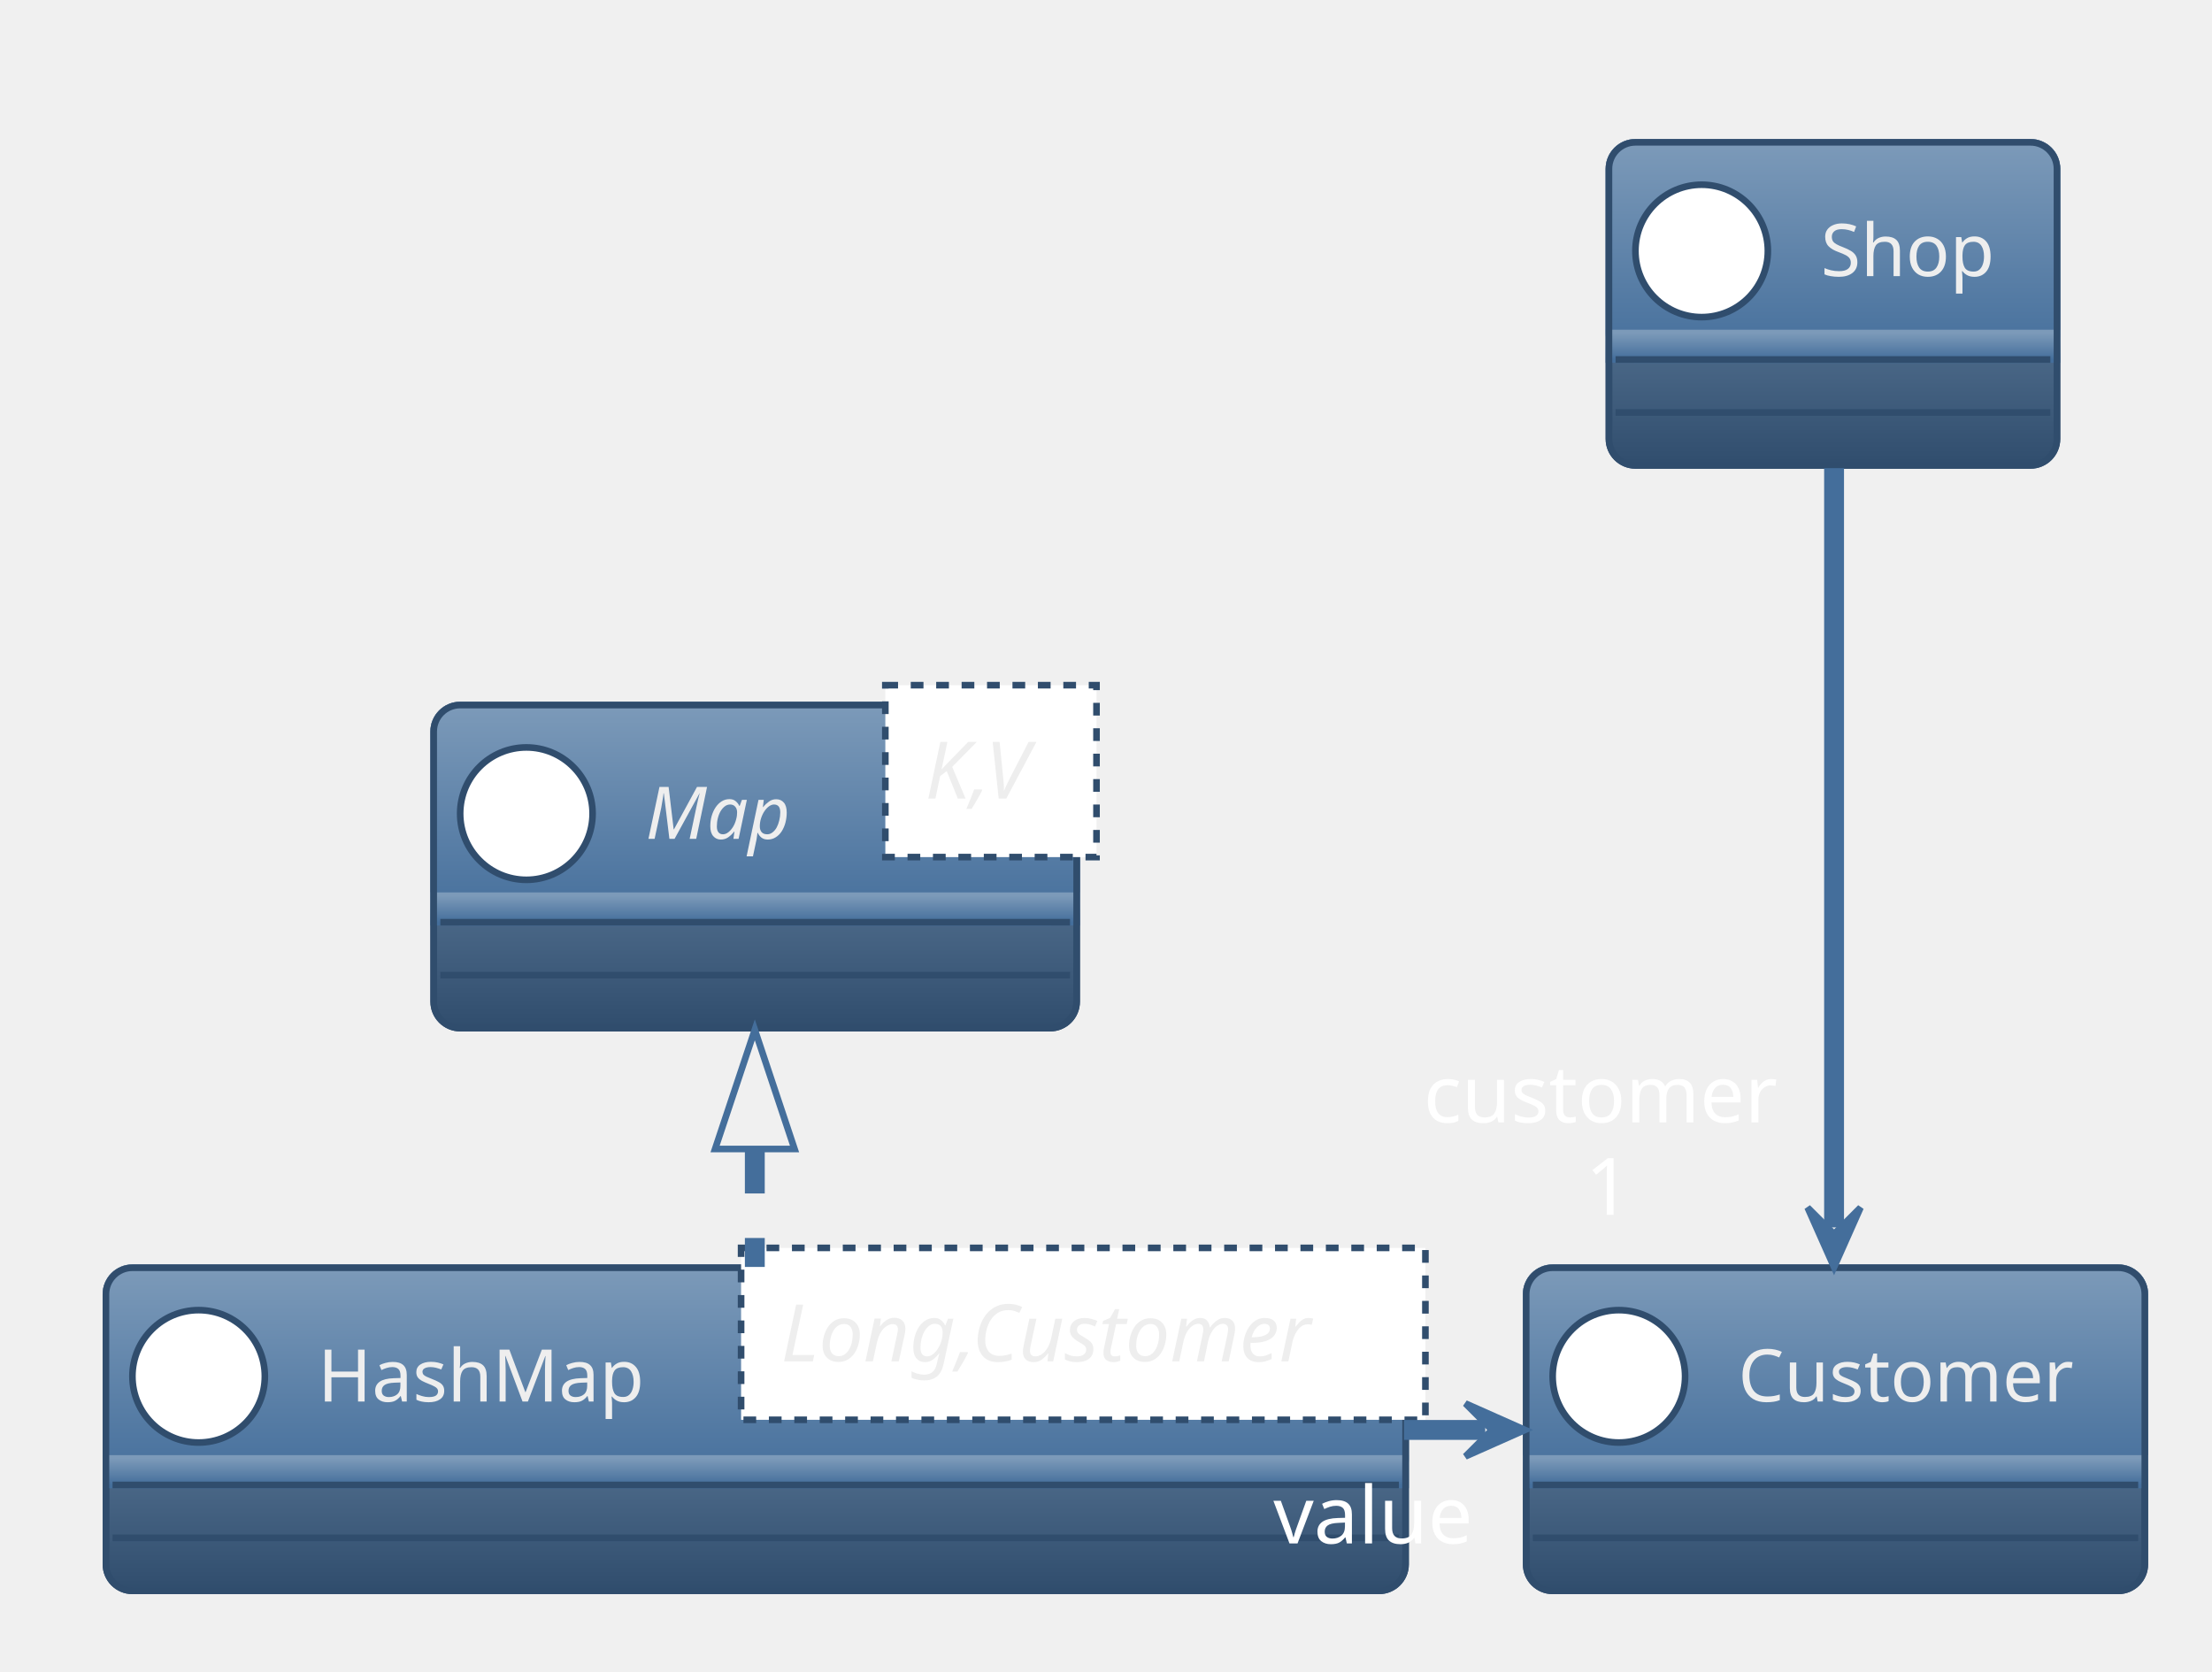
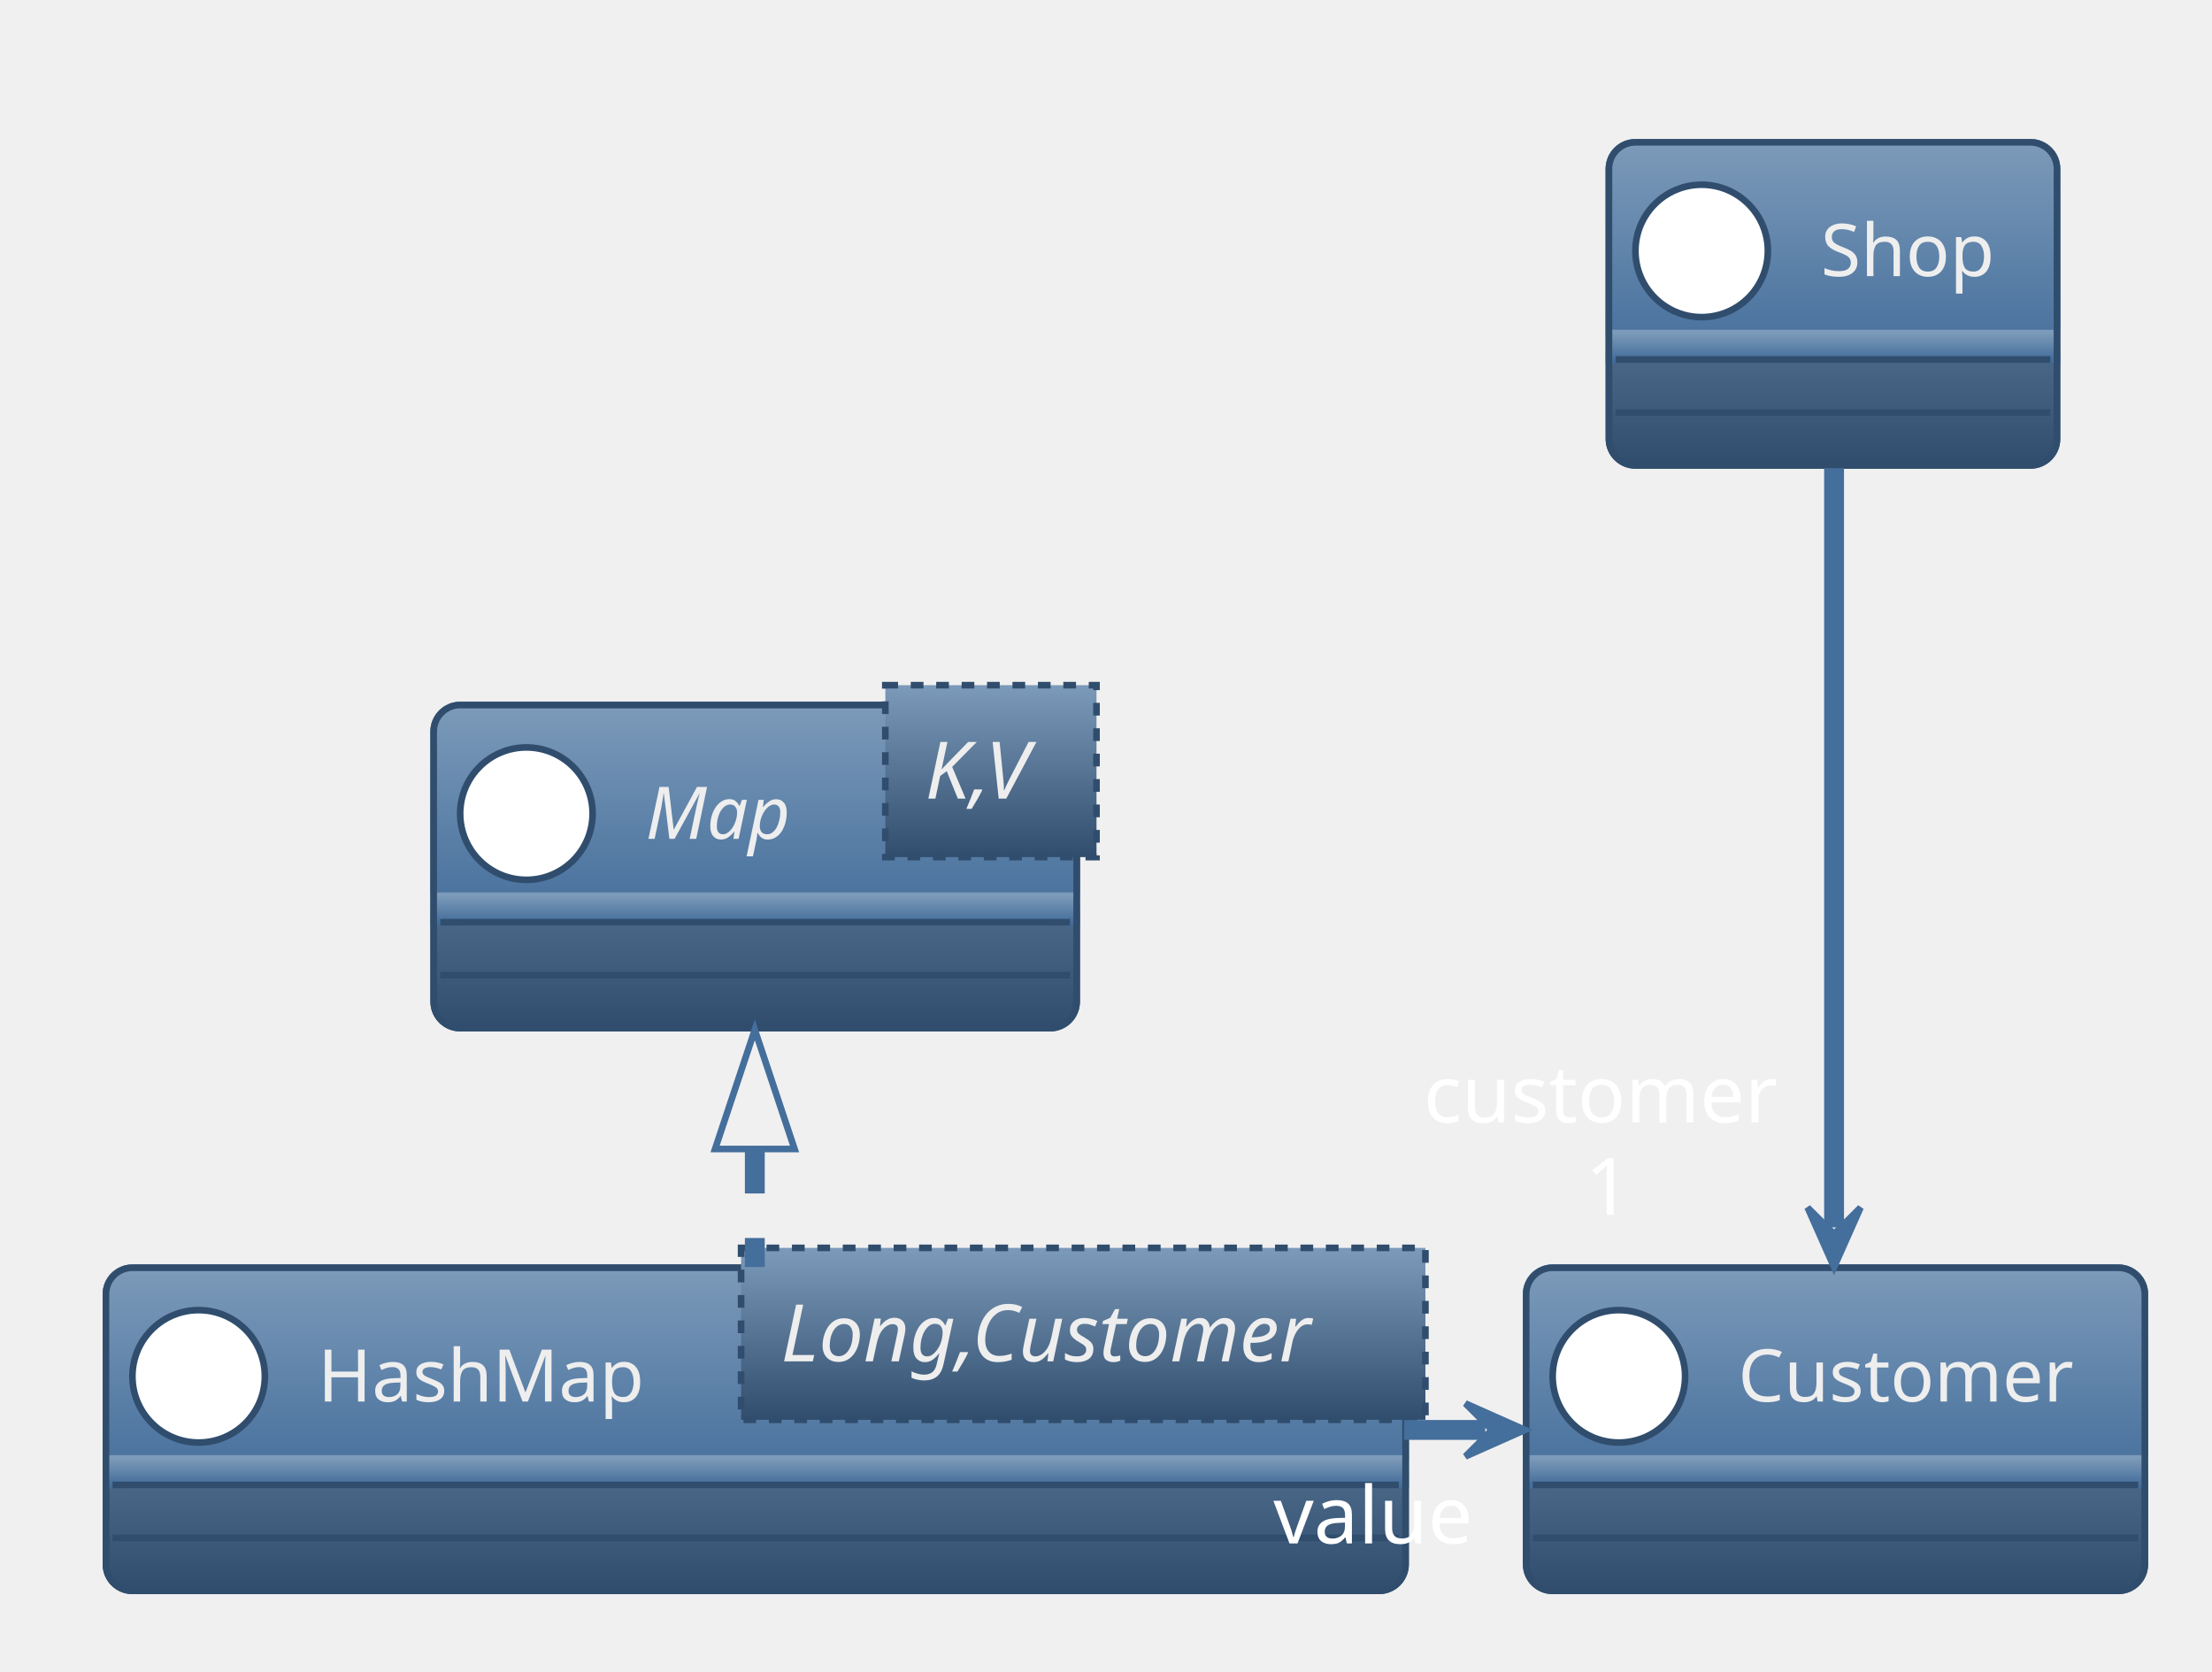
<svg xmlns="http://www.w3.org/2000/svg" contentStyleType="text/css" height="263.542px" preserveAspectRatio="none" style="width:348px;height:263px;background:#FFFFFF;" version="1.1" viewBox="0 0 348 263" width="348.958px" zoomAndPan="magnify">
  <defs>
    <linearGradient id="gahuwg7th4cpo0" x1="50%" x2="50%" y1="0%" y2="100%">
      <stop offset="0%" stop-color="#7C9AB9" />
      <stop offset="100%" stop-color="#304D6D" />
    </linearGradient>
    <linearGradient id="gahuwg7th4cpo1" x1="50%" x2="50%" y1="0%" y2="100%">
      <stop offset="0%" stop-color="#7C9AB9" />
      <stop offset="100%" stop-color="#446E9B" />
    </linearGradient>
  </defs>
  <g>
    <g id="elem_Map">
      <rect codeLine="8" fill="url(#gahuwg7th4cpo0)" height="50.838" id="Map" rx="4.167" ry="4.167" style="stroke:#304D6D;stroke-width:1.042;" width="101.153" x="68.229" y="110.938" />
      <rect fill="url(#gahuwg7th4cpo1)" height="34.172" rx="4.167" ry="4.167" style="stroke:url(#gahuwg7th4cpo1);stroke-width:1.042;" width="101.153" x="68.229" y="110.938" />
      <rect fill="url(#gahuwg7th4cpo1)" height="4.167" style="stroke:url(#gahuwg7th4cpo1);stroke-width:1.042;" width="101.153" x="68.229" y="140.942" />
      <rect codeLine="8" fill="none" height="50.838" id="Map" rx="4.167" ry="4.167" style="stroke:#304D6D;stroke-width:1.042;" width="101.153" x="68.229" y="110.938" />
      <ellipse cx="82.812" cy="128.023" fill="#FFFFFF" rx="10.417" ry="10.417" style="stroke:#304D6D;stroke-width:1.042;" />
      <path d="M79.704,125.191 L79.704,123.596 L85.124,123.596 L85.124,125.191 L83.317,125.191 L83.317,131.116 L85.124,131.116 L85.124,132.711 L79.704,132.711 L79.704,131.116 L81.51,131.116 L81.51,125.191 L79.704,125.191 Z " fill="#FFFFFF" />
      <text fill="#EEEEEE" font-family="Verdana" font-size="11.458" font-style="italic" lengthAdjust="spacing" textLength="24.181" x="101.562" y="131.99">Map</text>
-       <rect fill="#FFFFFF" height="27.051" style="stroke:#304D6D;stroke-width:1.042;stroke-dasharray:2.0,2.0;" width="33.221" x="139.285" y="107.812" />
+       <rect fill="url(#gahuwg7th4cpo0)" height="27.051" style="stroke:#304D6D;stroke-width:1.042;stroke-dasharray:2.0,2.0;" width="33.221" x="139.285" y="107.812" />
      <text fill="#EEEEEE" font-family="Verdana" font-size="12.5" font-style="italic" lengthAdjust="spacing" textLength="20.721" x="145.535" y="125.665">K,V</text>
      <line style="stroke:#304D6D;stroke-width:1.042;" x1="69.271" x2="168.34" y1="145.109" y2="145.109" />
      <line style="stroke:#304D6D;stroke-width:1.042;" x1="69.271" x2="168.34" y1="153.442" y2="153.442" />
    </g>
    <g id="elem_HashMap">
      <rect codeLine="9" fill="url(#gahuwg7th4cpo0)" height="50.838" id="HashMap" rx="4.167" ry="4.167" style="stroke:#304D6D;stroke-width:1.042;" width="204.461" x="16.667" y="199.479" />
      <rect fill="url(#gahuwg7th4cpo1)" height="34.172" rx="4.167" ry="4.167" style="stroke:url(#gahuwg7th4cpo1);stroke-width:1.042;" width="204.461" x="16.667" y="199.479" />
      <rect fill="url(#gahuwg7th4cpo1)" height="4.167" style="stroke:url(#gahuwg7th4cpo1);stroke-width:1.042;" width="204.461" x="16.667" y="229.484" />
      <rect codeLine="9" fill="none" height="50.838" id="HashMap" rx="4.167" ry="4.167" style="stroke:#304D6D;stroke-width:1.042;" width="204.461" x="16.667" y="199.479" />
      <ellipse cx="31.25" cy="216.565" fill="#FFFFFF" rx="10.417" ry="10.417" style="stroke:#304D6D;stroke-width:1.042;" />
      <path d="M33.154,220.992 Q32.731,221.204 32.259,221.317 Q31.787,221.431 31.283,221.431 Q29.427,221.431 28.451,220.227 Q27.49,219.006 27.49,216.711 Q27.49,214.4 28.451,213.196 Q29.427,211.975 31.283,211.975 Q31.787,211.975 32.259,212.089 Q32.747,212.187 33.154,212.415 L33.154,214.417 Q32.699,213.993 32.259,213.798 Q31.82,213.586 31.364,213.586 Q30.371,213.586 29.866,214.384 Q29.362,215.165 29.362,216.711 Q29.362,218.241 29.866,219.023 Q30.371,219.804 31.364,219.804 Q31.82,219.804 32.259,219.609 Q32.699,219.413 33.154,218.99 L33.154,220.992 Z " fill="#FFFFFF" />
      <text fill="#EEEEEE" font-family="Verdana" font-size="11.458" lengthAdjust="spacing" textLength="53.051" x="50" y="220.532">HashMap</text>
-       <rect fill="#FFFFFF" height="27.051" style="stroke:#304D6D;stroke-width:1.042;stroke-dasharray:2.0,2.0;" width="107.66" x="116.592" y="196.354" />
+       <rect fill="url(#gahuwg7th4cpo0)" height="27.051" style="stroke:#304D6D;stroke-width:1.042;stroke-dasharray:2.0,2.0;" width="107.66" x="116.592" y="196.354" />
      <text fill="#EEEEEE" font-family="Verdana" font-size="12.5" font-style="italic" lengthAdjust="spacing" textLength="95.16" x="122.842" y="214.207">Long,Customer</text>
      <line style="stroke:#304D6D;stroke-width:1.042;" x1="17.708" x2="220.086" y1="233.651" y2="233.651" />
      <line style="stroke:#304D6D;stroke-width:1.042;" x1="17.708" x2="220.086" y1="241.984" y2="241.984" />
    </g>
    <g id="elem_Shop">
      <rect fill="url(#gahuwg7th4cpo0)" height="50.838" id="Shop" rx="4.167" ry="4.167" style="stroke:#304D6D;stroke-width:1.042;" width="70.486" x="253.125" y="22.396" />
      <rect fill="url(#gahuwg7th4cpo1)" height="34.172" rx="4.167" ry="4.167" style="stroke:url(#gahuwg7th4cpo1);stroke-width:1.042;" width="70.486" x="253.125" y="22.396" />
      <rect fill="url(#gahuwg7th4cpo1)" height="4.167" style="stroke:url(#gahuwg7th4cpo1);stroke-width:1.042;" width="70.486" x="253.125" y="52.401" />
      <rect fill="none" height="50.838" id="Shop" rx="4.167" ry="4.167" style="stroke:#304D6D;stroke-width:1.042;" width="70.486" x="253.125" y="22.396" />
      <ellipse cx="267.708" cy="39.482" fill="#FFFFFF" rx="10.417" ry="10.417" style="stroke:#304D6D;stroke-width:1.042;" />
      <path d="M269.613,43.909 Q269.19,44.12 268.717,44.234 Q268.245,44.348 267.741,44.348 Q265.885,44.348 264.909,43.144 Q263.949,41.923 263.949,39.628 Q263.949,37.317 264.909,36.112 Q265.885,34.892 267.741,34.892 Q268.245,34.892 268.717,35.006 Q269.206,35.103 269.613,35.331 L269.613,37.333 Q269.157,36.91 268.717,36.715 Q268.278,36.503 267.822,36.503 Q266.829,36.503 266.325,37.301 Q265.82,38.082 265.82,39.628 Q265.82,41.158 266.325,41.939 Q266.829,42.721 267.822,42.721 Q268.278,42.721 268.717,42.525 Q269.157,42.33 269.613,41.907 L269.613,43.909 Z " fill="#FFFFFF" />
      <text fill="#EEEEEE" font-family="Verdana" font-size="11.458" lengthAdjust="spacing" textLength="28.819" x="286.458" y="43.448">Shop</text>
      <line style="stroke:#304D6D;stroke-width:1.042;" x1="254.167" x2="322.569" y1="56.567" y2="56.567" />
      <line style="stroke:#304D6D;stroke-width:1.042;" x1="254.167" x2="322.569" y1="64.901" y2="64.901" />
    </g>
    <g id="elem_Customer">
      <rect fill="url(#gahuwg7th4cpo0)" height="50.838" id="Customer" rx="4.167" ry="4.167" style="stroke:#304D6D;stroke-width:1.042;" width="97.325" x="240.104" y="199.479" />
      <rect fill="url(#gahuwg7th4cpo1)" height="34.172" rx="4.167" ry="4.167" style="stroke:url(#gahuwg7th4cpo1);stroke-width:1.042;" width="97.325" x="240.104" y="199.479" />
      <rect fill="url(#gahuwg7th4cpo1)" height="4.167" style="stroke:url(#gahuwg7th4cpo1);stroke-width:1.042;" width="97.325" x="240.104" y="229.484" />
      <rect fill="none" height="50.838" id="Customer" rx="4.167" ry="4.167" style="stroke:#304D6D;stroke-width:1.042;" width="97.325" x="240.104" y="199.479" />
      <ellipse cx="254.688" cy="216.565" fill="#FFFFFF" rx="10.417" ry="10.417" style="stroke:#304D6D;stroke-width:1.042;" />
      <path d="M256.592,220.992 Q256.169,221.204 255.697,221.317 Q255.225,221.431 254.72,221.431 Q252.865,221.431 251.888,220.227 Q250.928,219.006 250.928,216.711 Q250.928,214.4 251.888,213.196 Q252.865,211.975 254.72,211.975 Q255.225,211.975 255.697,212.089 Q256.185,212.187 256.592,212.415 L256.592,214.417 Q256.136,213.993 255.697,213.798 Q255.257,213.586 254.801,213.586 Q253.809,213.586 253.304,214.384 Q252.799,215.165 252.799,216.711 Q252.799,218.241 253.304,219.023 Q253.809,219.804 254.801,219.804 Q255.257,219.804 255.697,219.609 Q256.136,219.413 256.592,218.99 L256.592,220.992 Z " fill="#FFFFFF" />
      <text fill="#EEEEEE" font-family="Verdana" font-size="11.458" lengthAdjust="spacing" textLength="55.658" x="273.438" y="220.532">Customer</text>
      <line style="stroke:#304D6D;stroke-width:1.042;" x1="241.146" x2="336.387" y1="233.651" y2="233.651" />
      <line style="stroke:#304D6D;stroke-width:1.042;" x1="241.146" x2="336.387" y1="241.984" y2="241.984" />
    </g>
    <polygon fill="none" points="118.75,162.044,112.5,180.794,125,180.794,118.75,162.044" style="stroke:#446E9B;stroke-width:1.042;" />
    <path d="M118.75,180.794 C118.75,192.476 118.75,187.663 118.75,199.353 " fill="none" style="stroke:#446E9B;stroke-width:3.125;stroke-dasharray:7.0,7.0;" />
    <polygon fill="#446E9B" points="288.542,199.382,292.708,190.007,288.542,194.174,284.375,190.007,288.542,199.382" style="stroke:#446E9B;stroke-width:1.042;" />
    <path d="M288.542,73.66 C288.542,107.013 288.542,159.844 288.542,193.132 " fill="none" style="stroke:#446E9B;stroke-width:3.125;" />
    <text fill="#FFFFFF" font-family="Verdana" font-size="12.5" lengthAdjust="spacing" textLength="58.862" x="223.958" y="176.61">customer</text>
    <text fill="#FFFFFF" font-family="Verdana" font-size="12.5" lengthAdjust="spacing" textLength="7.953" x="249.413" y="191.161">1</text>
    <polygon fill="#446E9B" points="239.917,225,230.542,220.833,234.709,225,230.542,229.167,239.917,225" style="stroke:#446E9B;stroke-width:1.042;" />
    <path d="M220.89,225 C227.233,225 227.325,225 233.667,225 " fill="none" style="stroke:#446E9B;stroke-width:3.125;" />
    <text fill="#FFFFFF" font-family="Verdana" font-size="12.5" lengthAdjust="spacing" textLength="34.143" x="200.334" y="242.853">value</text>
  </g>
</svg>
